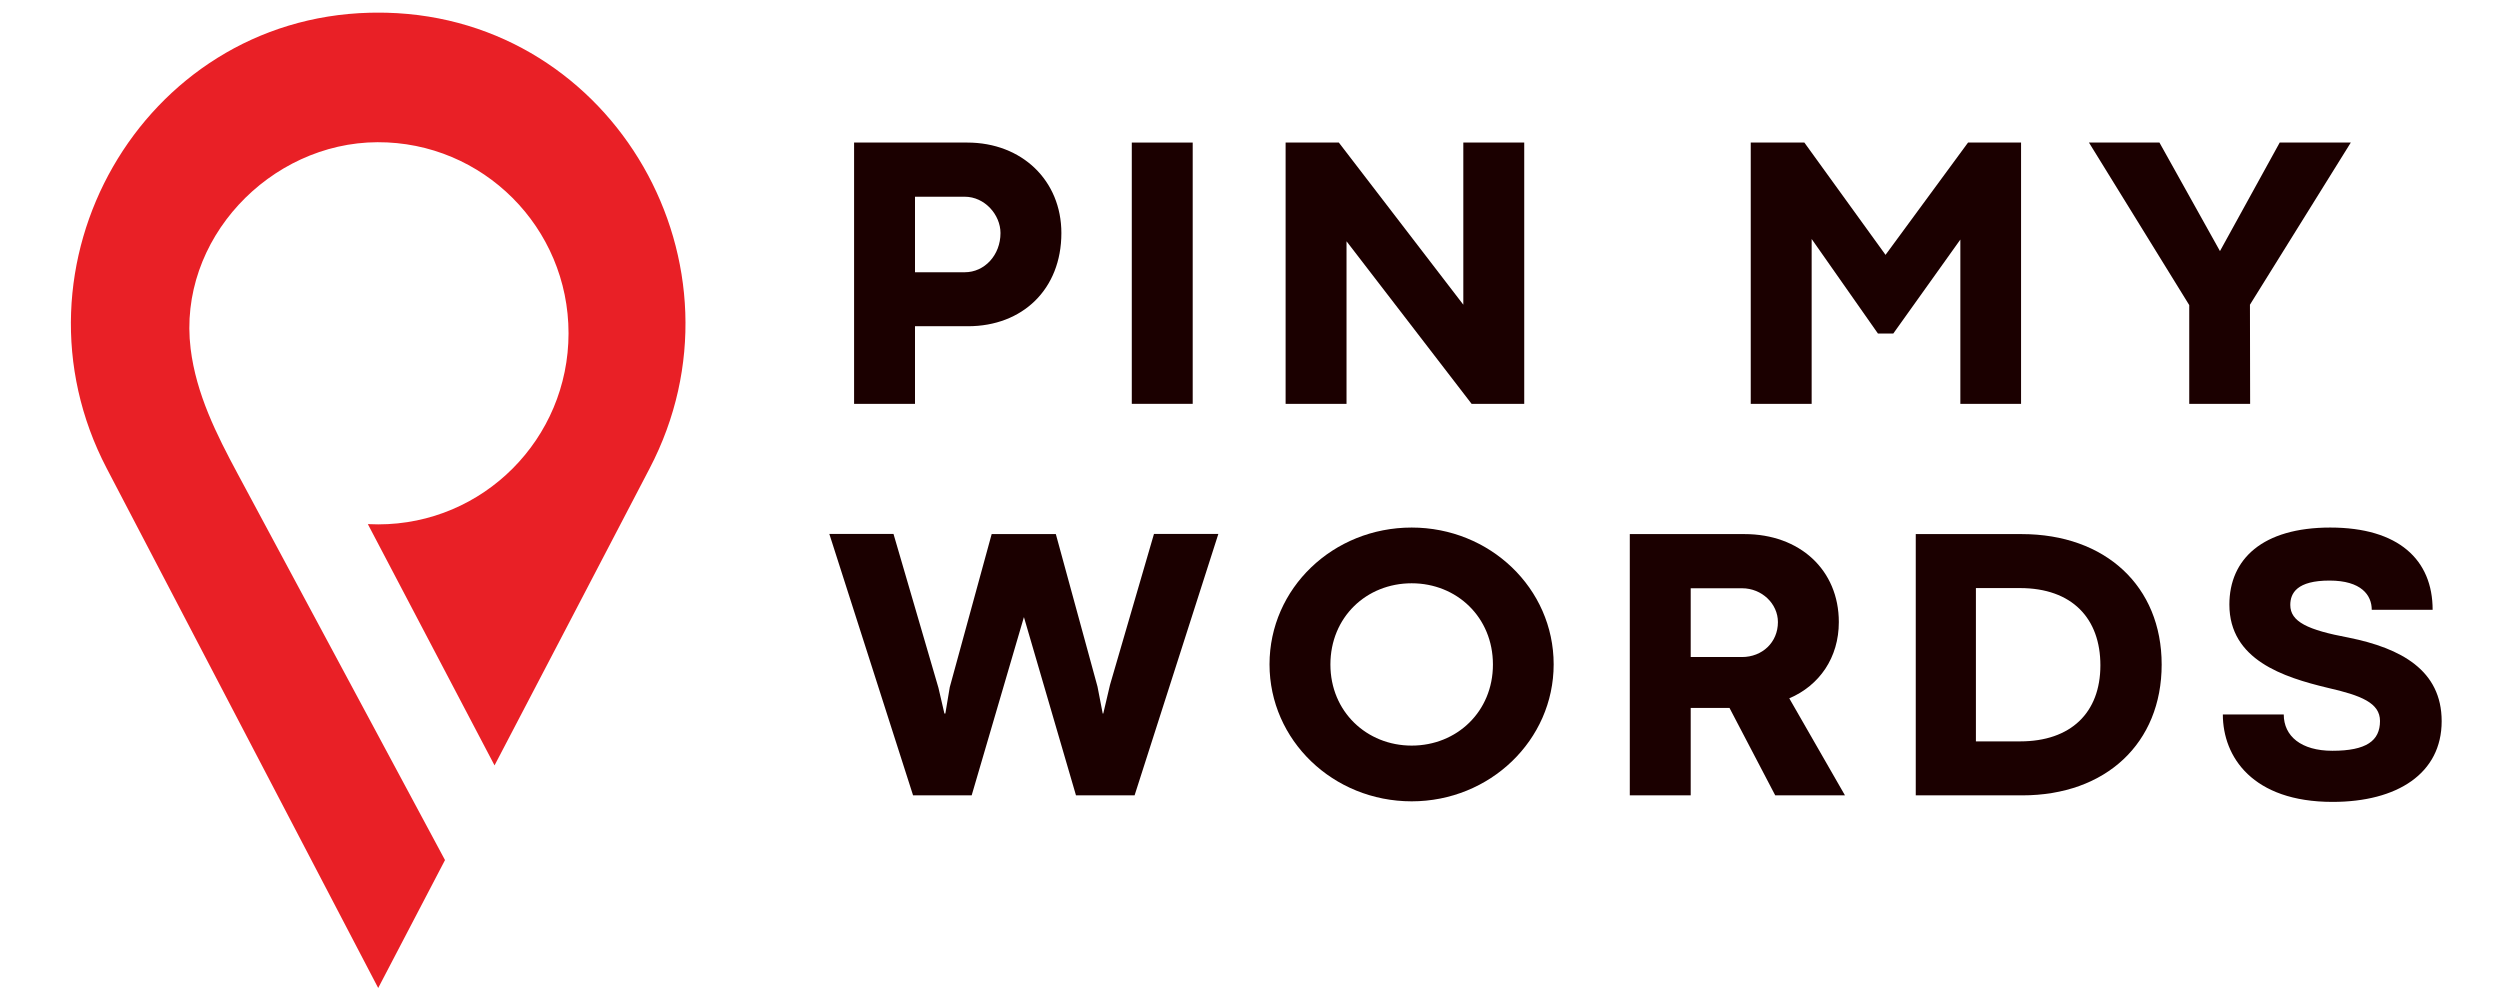
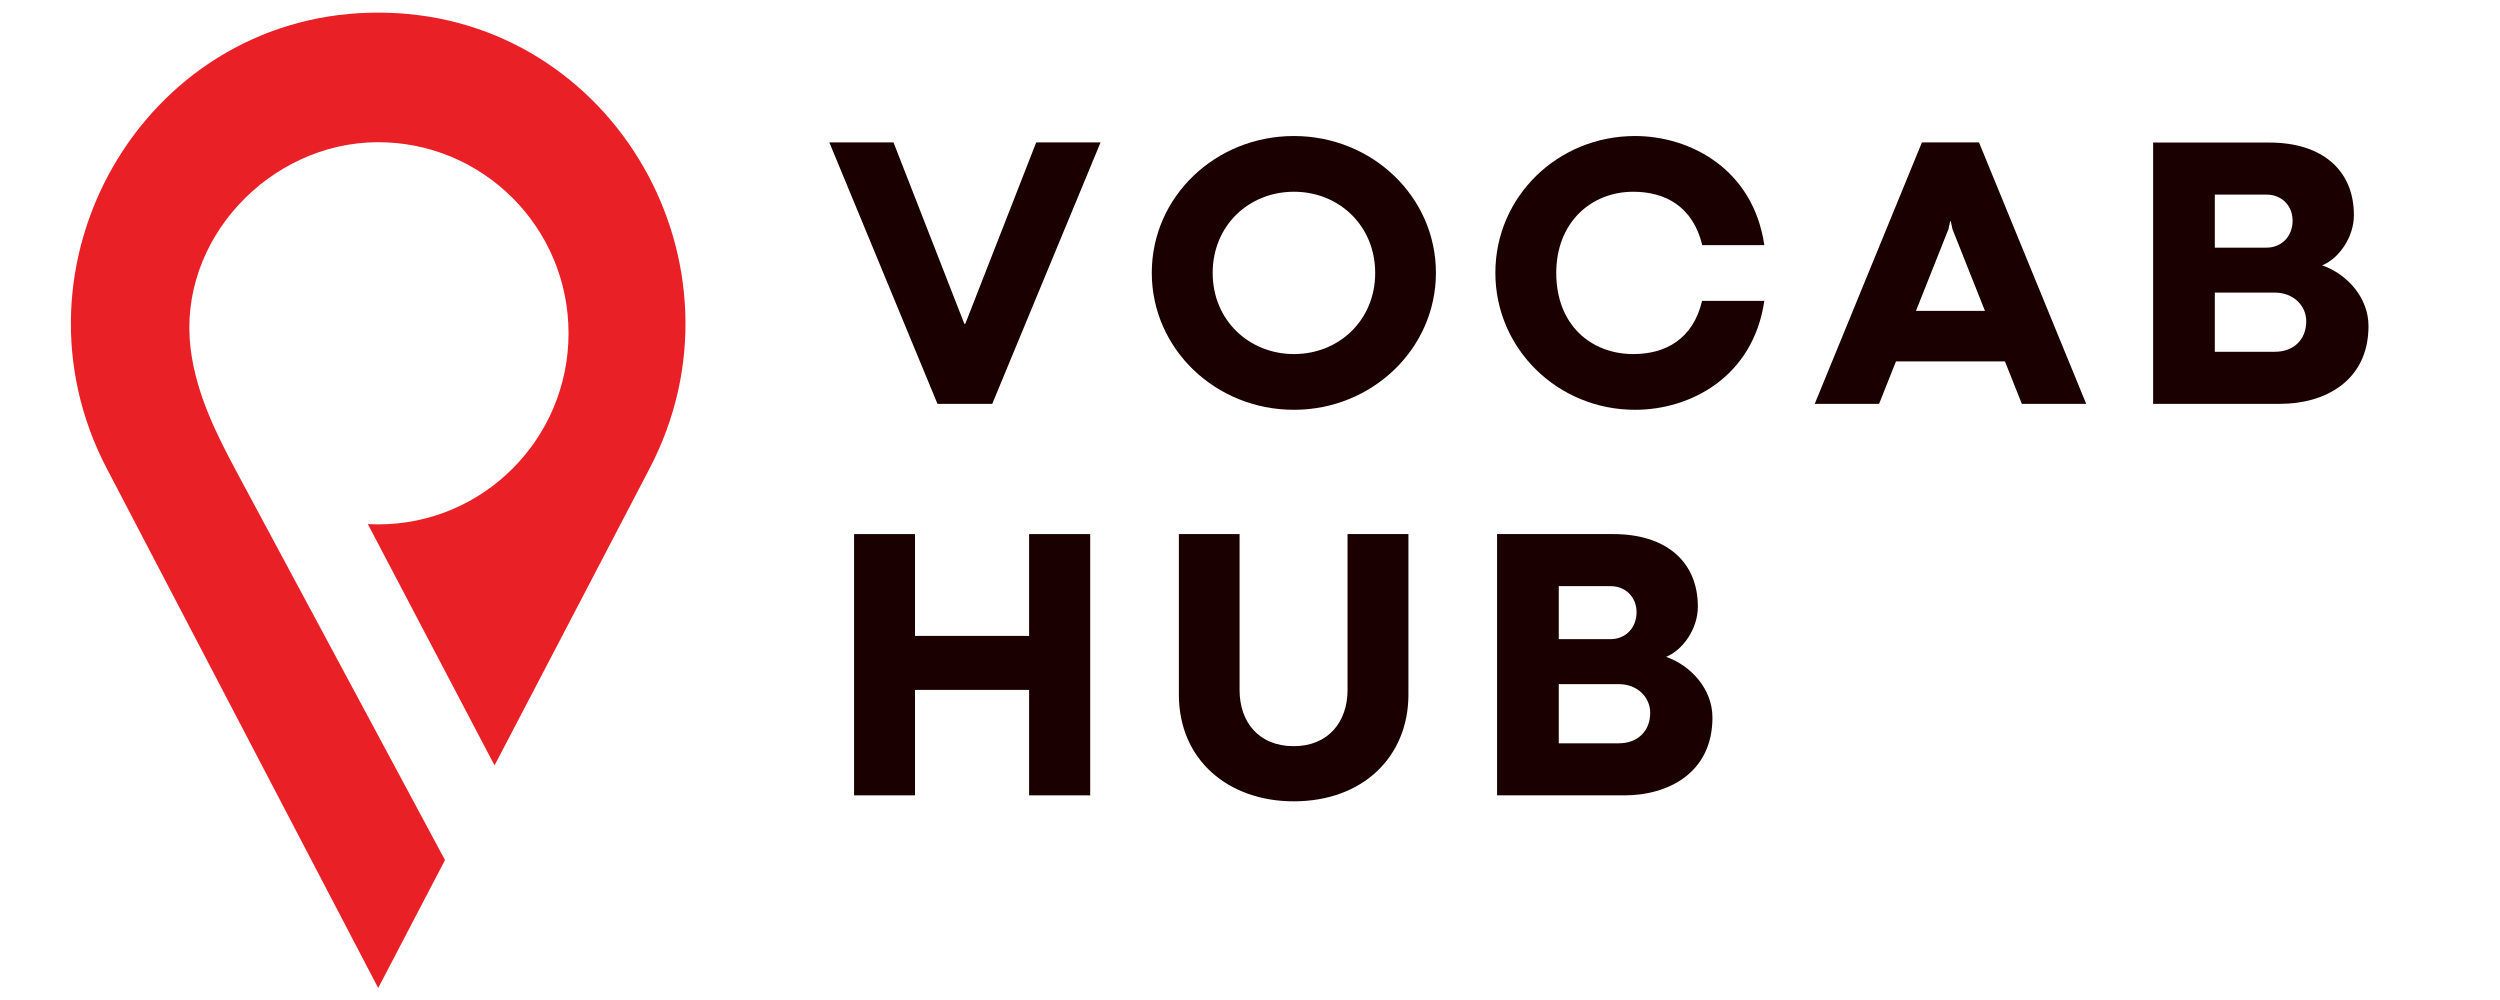
<svg xmlns="http://www.w3.org/2000/svg" width="500" zoomAndPan="magnify" viewBox="0 0 375 150" height="200" preserveAspectRatio="xMidYMid meet" version="1.0">
  <defs>
    <g />
-     <clipPath id="f728ed2a4a">
+     <clipPath id="055eea34d2">
      <path d="M 10 1.922 L 103 1.922 L 103 148.199 L 10 148.199 Z M 10 1.922 " clip-rule="nonzero" />
    </clipPath>
  </defs>
  <g fill="#1b0000" fill-opacity="1">
    <g transform="translate(124.1091, 60.57522)">
      <g>
-         <path d="M 13.141 0 L 13.141 -11.641 L 21.094 -11.641 C 29.25 -11.641 35.098 -17.176 35.098 -25.617 C 35.098 -33.484 29.191 -39.191 20.98 -39.191 L 4.004 -39.191 L 4.004 0 Z M 13.141 -31.066 L 20.605 -31.066 C 23.602 -31.066 25.965 -28.355 25.965 -25.617 C 25.965 -22.305 23.574 -19.738 20.605 -19.738 L 13.141 -19.738 Z M 13.141 -31.066 " />
+         <path d="M 24.727 0 L 40.977 -39.219 L 31.324 -39.219 L 20.691 -12.016 L 20.547 -11.988 L 9.914 -39.219 L 0.289 -39.219 L 16.512 0 Z M 24.727 0 " />
      </g>
    </g>
  </g>
  <g fill="#1b0000" fill-opacity="1">
-     <g transform="translate(165.7645, 60.57522)">
+     <g transform="translate(171.2672, 60.57522)">
      <g>
-         <path d="M 13.141 0 L 13.141 -39.191 L 4.004 -39.191 L 4.004 0 Z M 13.141 0 " />
+         <path d="M 22.824 0.895 C 34.551 0.895 44.121 -8.27 44.121 -19.652 C 44.121 -31.066 34.551 -40.172 22.824 -40.172 C 11.035 -40.172 1.5 -31.066 1.5 -19.652 C 1.5 -8.27 11.035 0.895 22.824 0.895 Z M 22.824 -7.465 C 16.078 -7.465 10.633 -12.562 10.633 -19.625 C 10.633 -26.715 16.023 -31.812 22.824 -31.812 C 29.594 -31.812 35.012 -26.715 35.012 -19.625 C 35.012 -12.562 29.594 -7.465 22.824 -7.465 Z M 22.824 -7.465 " />
      </g>
    </g>
  </g>
  <g fill="#1b0000" fill-opacity="1">
-     <g transform="translate(188.8374, 60.57522)">
+     <g transform="translate(222.8045, 60.57522)">
      <g>
-         <path d="M 13.141 0 L 13.141 -24.352 L 13.168 -24.352 L 31.902 0 L 39.797 0 L 39.797 -39.191 L 30.66 -39.191 L 30.66 -14.871 L 11.988 -39.191 L 4.004 -39.191 L 4.004 0 Z M 13.141 0 " />
+         <path d="M 22.449 0.895 C 30.777 0.895 40.172 -4.035 41.844 -15.445 L 32.508 -15.445 C 31.152 -9.711 27.031 -7.465 22.188 -7.465 C 15.848 -7.465 10.633 -11.844 10.633 -19.625 C 10.633 -27.203 15.848 -31.812 22.188 -31.812 C 27.059 -31.812 31.152 -29.539 32.535 -23.805 L 41.844 -23.805 C 40.172 -35.242 30.691 -40.172 22.449 -40.172 C 10.836 -40.172 1.5 -31.066 1.5 -19.652 C 1.5 -8.27 10.836 0.895 22.449 0.895 Z M 22.449 0.895 " />
      </g>
    </g>
  </g>
  <g fill="#1b0000" fill-opacity="1">
-     <g transform="translate(238.5308, 60.57522)">
-       <g />
-     </g>
-   </g>
-   <g fill="#1b0000" fill-opacity="1">
-     <g transform="translate(258.6075, 60.57522)">
+     <g transform="translate(272.0658, 60.57522)">
      <g>
-         <path d="M 13.141 0 L 13.141 -24.727 L 23.082 -10.547 L 25.387 -10.547 L 35.445 -24.641 L 35.445 0 L 44.551 0 L 44.551 -39.191 L 36.598 -39.191 L 24.234 -22.363 L 24.234 -22.332 L 12.047 -39.191 L 4.004 -39.191 L 4.004 0 Z M 13.141 0 " />
+         <path d="M 40.863 0 L 24.781 -39.219 L 16.223 -39.219 L 0.145 0 L 9.797 0 L 12.332 -6.367 L 28.672 -6.367 L 31.211 0 Z M 20.199 -26.195 L 20.461 -27.406 L 20.547 -27.406 L 20.805 -26.195 L 25.676 -13.949 L 15.332 -13.949 Z M 20.199 -26.195 " />
      </g>
    </g>
  </g>
  <g fill="#1b0000" fill-opacity="1">
-     <g transform="translate(313.0545, 60.57522)">
+     <g transform="translate(318.9646, 60.57522)">
      <g>
-         <path d="M 24.465 0 L 24.438 -14.871 L 39.566 -39.191 L 28.902 -39.191 L 19.941 -22.91 L 10.863 -39.191 L 0.289 -39.191 L 15.332 -14.812 L 15.332 0 Z M 24.465 0 " />
+         <path d="M 23.113 0 C 29.594 0 36.309 -3.312 36.309 -11.672 C 36.309 -15.938 33.109 -19.453 29.363 -20.777 C 31.902 -21.816 34.121 -25.012 34.121 -28.297 C 34.121 -35.215 29.164 -39.191 21.469 -39.191 L 4.004 -39.191 L 4.004 0 Z M 13.258 -31.383 L 21.035 -31.383 C 23.285 -31.383 24.926 -29.738 24.926 -27.465 C 24.926 -25.129 23.285 -23.43 21.008 -23.43 L 13.258 -23.43 Z M 13.258 -16.684 L 22.277 -16.684 C 25.012 -16.684 26.973 -14.754 26.973 -12.391 C 26.973 -9.566 25.012 -7.809 22.277 -7.809 L 13.258 -7.809 Z M 13.258 -16.684 " />
      </g>
    </g>
  </g>
  <g fill="#1b0000" fill-opacity="1">
    <g transform="translate(124.1091, 119.3046)">
      <g>
-         <path d="M 21.641 0 L 29.48 -26.742 L 37.289 0 L 46.078 0 L 58.645 -39.219 L 48.988 -39.219 L 42.391 -16.57 L 41.383 -12.277 L 41.297 -12.277 L 40.516 -16.312 L 34.266 -39.191 L 24.641 -39.191 L 18.355 -16.223 L 17.695 -12.277 L 17.551 -12.277 L 16.656 -16.137 L 9.914 -39.219 L 0.289 -39.219 L 12.852 0 Z M 21.641 0 " />
+         <path d="M 13.141 0 L 13.141 -15.82 L 30.258 -15.82 L 30.258 0 L 39.422 0 L 39.422 -39.191 L 30.258 -39.191 L 30.258 -23.918 L 13.141 -23.918 L 13.141 -39.191 L 4.004 -39.191 L 4.004 0 Z M 13.141 0 " />
      </g>
    </g>
  </g>
  <g fill="#1b0000" fill-opacity="1">
-     <g transform="translate(188.9279, 119.3046)">
+     <g transform="translate(173.428, 119.3046)">
      <g>
-         <path d="M 22.824 0.895 C 34.551 0.895 44.121 -8.27 44.121 -19.652 C 44.121 -31.066 34.551 -40.172 22.824 -40.172 C 11.035 -40.172 1.5 -31.066 1.5 -19.652 C 1.5 -8.27 11.035 0.895 22.824 0.895 Z M 22.824 -7.465 C 16.078 -7.465 10.633 -12.562 10.633 -19.625 C 10.633 -26.715 16.023 -31.812 22.824 -31.812 C 29.594 -31.812 35.012 -26.715 35.012 -19.625 C 35.012 -12.562 29.594 -7.465 22.824 -7.465 Z M 22.824 -7.465 " />
+         <path d="M 20.633 0.895 C 31.035 0.895 37.836 -5.82 37.836 -15.129 L 37.836 -39.191 L 28.703 -39.191 L 28.703 -15.793 C 28.703 -11.008 25.793 -7.379 20.633 -7.379 C 15.359 -7.379 12.508 -11.035 12.508 -15.793 L 12.508 -39.191 L 3.402 -39.191 L 3.402 -15.129 C 3.402 -5.246 10.895 0.895 20.633 0.895 Z M 20.633 0.895 " />
      </g>
    </g>
  </g>
  <g fill="#1b0000" fill-opacity="1">
-     <g transform="translate(240.4651, 119.3046)">
+     <g transform="translate(220.5573, 119.3046)">
      <g>
-         <path d="M 13.141 0 L 13.141 -13.113 L 18.961 -13.113 L 25.82 0 L 36.281 0 L 27.926 -14.555 C 32.449 -16.484 35.359 -20.66 35.359 -25.992 C 35.359 -33.832 29.48 -39.191 21.211 -39.191 L 4.004 -39.191 L 4.004 0 Z M 13.141 -31.066 L 20.836 -31.066 C 23.832 -31.066 26.223 -28.73 26.223 -25.992 C 26.223 -22.938 23.859 -20.75 20.836 -20.75 L 13.141 -20.75 Z M 13.141 -31.066 " />
+         <path d="M 23.113 0 C 29.594 0 36.309 -3.312 36.309 -11.672 C 36.309 -15.938 33.109 -19.453 29.363 -20.777 C 31.902 -21.816 34.121 -25.012 34.121 -28.297 C 34.121 -35.215 29.164 -39.191 21.469 -39.191 L 4.004 -39.191 L 4.004 0 Z M 13.258 -31.383 L 21.035 -31.383 C 23.285 -31.383 24.926 -29.738 24.926 -27.465 C 24.926 -25.129 23.285 -23.43 21.008 -23.43 L 13.258 -23.43 Z M 13.258 -16.684 L 22.277 -16.684 C 25.012 -16.684 26.973 -14.754 26.973 -12.391 C 26.973 -9.566 25.012 -7.809 22.277 -7.809 L 13.258 -7.809 Z M 13.258 -16.684 " />
      </g>
    </g>
  </g>
-   <g fill="#1b0000" fill-opacity="1">
-     <g transform="translate(283.3594, 119.3046)">
-       <g>
-         <path d="M 19.969 0 C 32.535 0 40.891 -7.84 40.891 -19.625 C 40.891 -31.352 32.477 -39.191 19.883 -39.191 L 4.004 -39.191 L 4.004 0 Z M 13.027 -31.094 L 19.625 -31.094 C 27.492 -31.094 31.699 -26.512 31.699 -19.508 C 31.699 -12.391 27.262 -8.098 19.652 -8.098 L 13.027 -8.098 Z M 13.027 -31.094 " />
-       </g>
-     </g>
-   </g>
-   <g fill="#1b0000" fill-opacity="1">
-     <g transform="translate(331.6411, 119.3046)">
-       <g>
-         <path d="M 18.242 0.98 C 27.953 0.98 34.609 -3.285 34.609 -11.125 C 34.609 -18.762 28.527 -22.074 20.66 -23.66 C 14.496 -24.812 11.902 -26.051 11.902 -28.559 C 11.902 -30.344 12.91 -32.219 17.781 -32.219 C 22.562 -32.219 24.121 -30.027 24.121 -27.836 L 33.254 -27.836 C 33.254 -35.328 28.156 -40.172 17.895 -40.172 C 7.75 -40.172 2.766 -35.445 2.766 -28.617 C 2.766 -20.316 10.895 -17.723 17.492 -16.137 C 22.562 -14.984 25.359 -13.859 25.359 -11.152 C 25.359 -8.184 23.312 -6.688 18.211 -6.688 C 13.543 -6.688 10.922 -8.875 10.922 -12.133 L 1.785 -12.133 C 1.785 -5.793 6.223 0.98 18.242 0.98 Z M 18.242 0.98 " />
-       </g>
-     </g>
-   </g>
-   <g clip-path="url(#f728ed2a4a)">
+   <g clip-path="url(#055eea34d2)">
    <path fill="#e92026" d="M 58.02 1.91 C 57.598 1.902 57.164 1.895 56.73 1.895 C 56.297 1.895 55.867 1.902 55.438 1.91 C 21.25 2.785 0.125 39.863 16.016 70.273 L 28.238 93.664 L 56.73 148.199 L 66.75 129.012 C 62.656 121.367 58.547 113.727 54.445 106.082 C 48.176 94.406 41.91 82.73 35.645 71.062 C 32.461 65.133 29.426 59.086 28.594 52.309 C 26.59 35.953 40.48 21.395 56.617 21.332 C 72.441 21.27 85.281 34.125 85.281 49.992 C 85.281 65.824 72.492 78.656 56.73 78.656 C 56.207 78.656 55.695 78.641 55.176 78.617 L 74.18 114.809 L 85.23 93.664 L 97.438 70.273 C 113.336 39.863 92.211 2.785 58.02 1.91 " fill-opacity="1" fill-rule="nonzero" />
  </g>
</svg>
